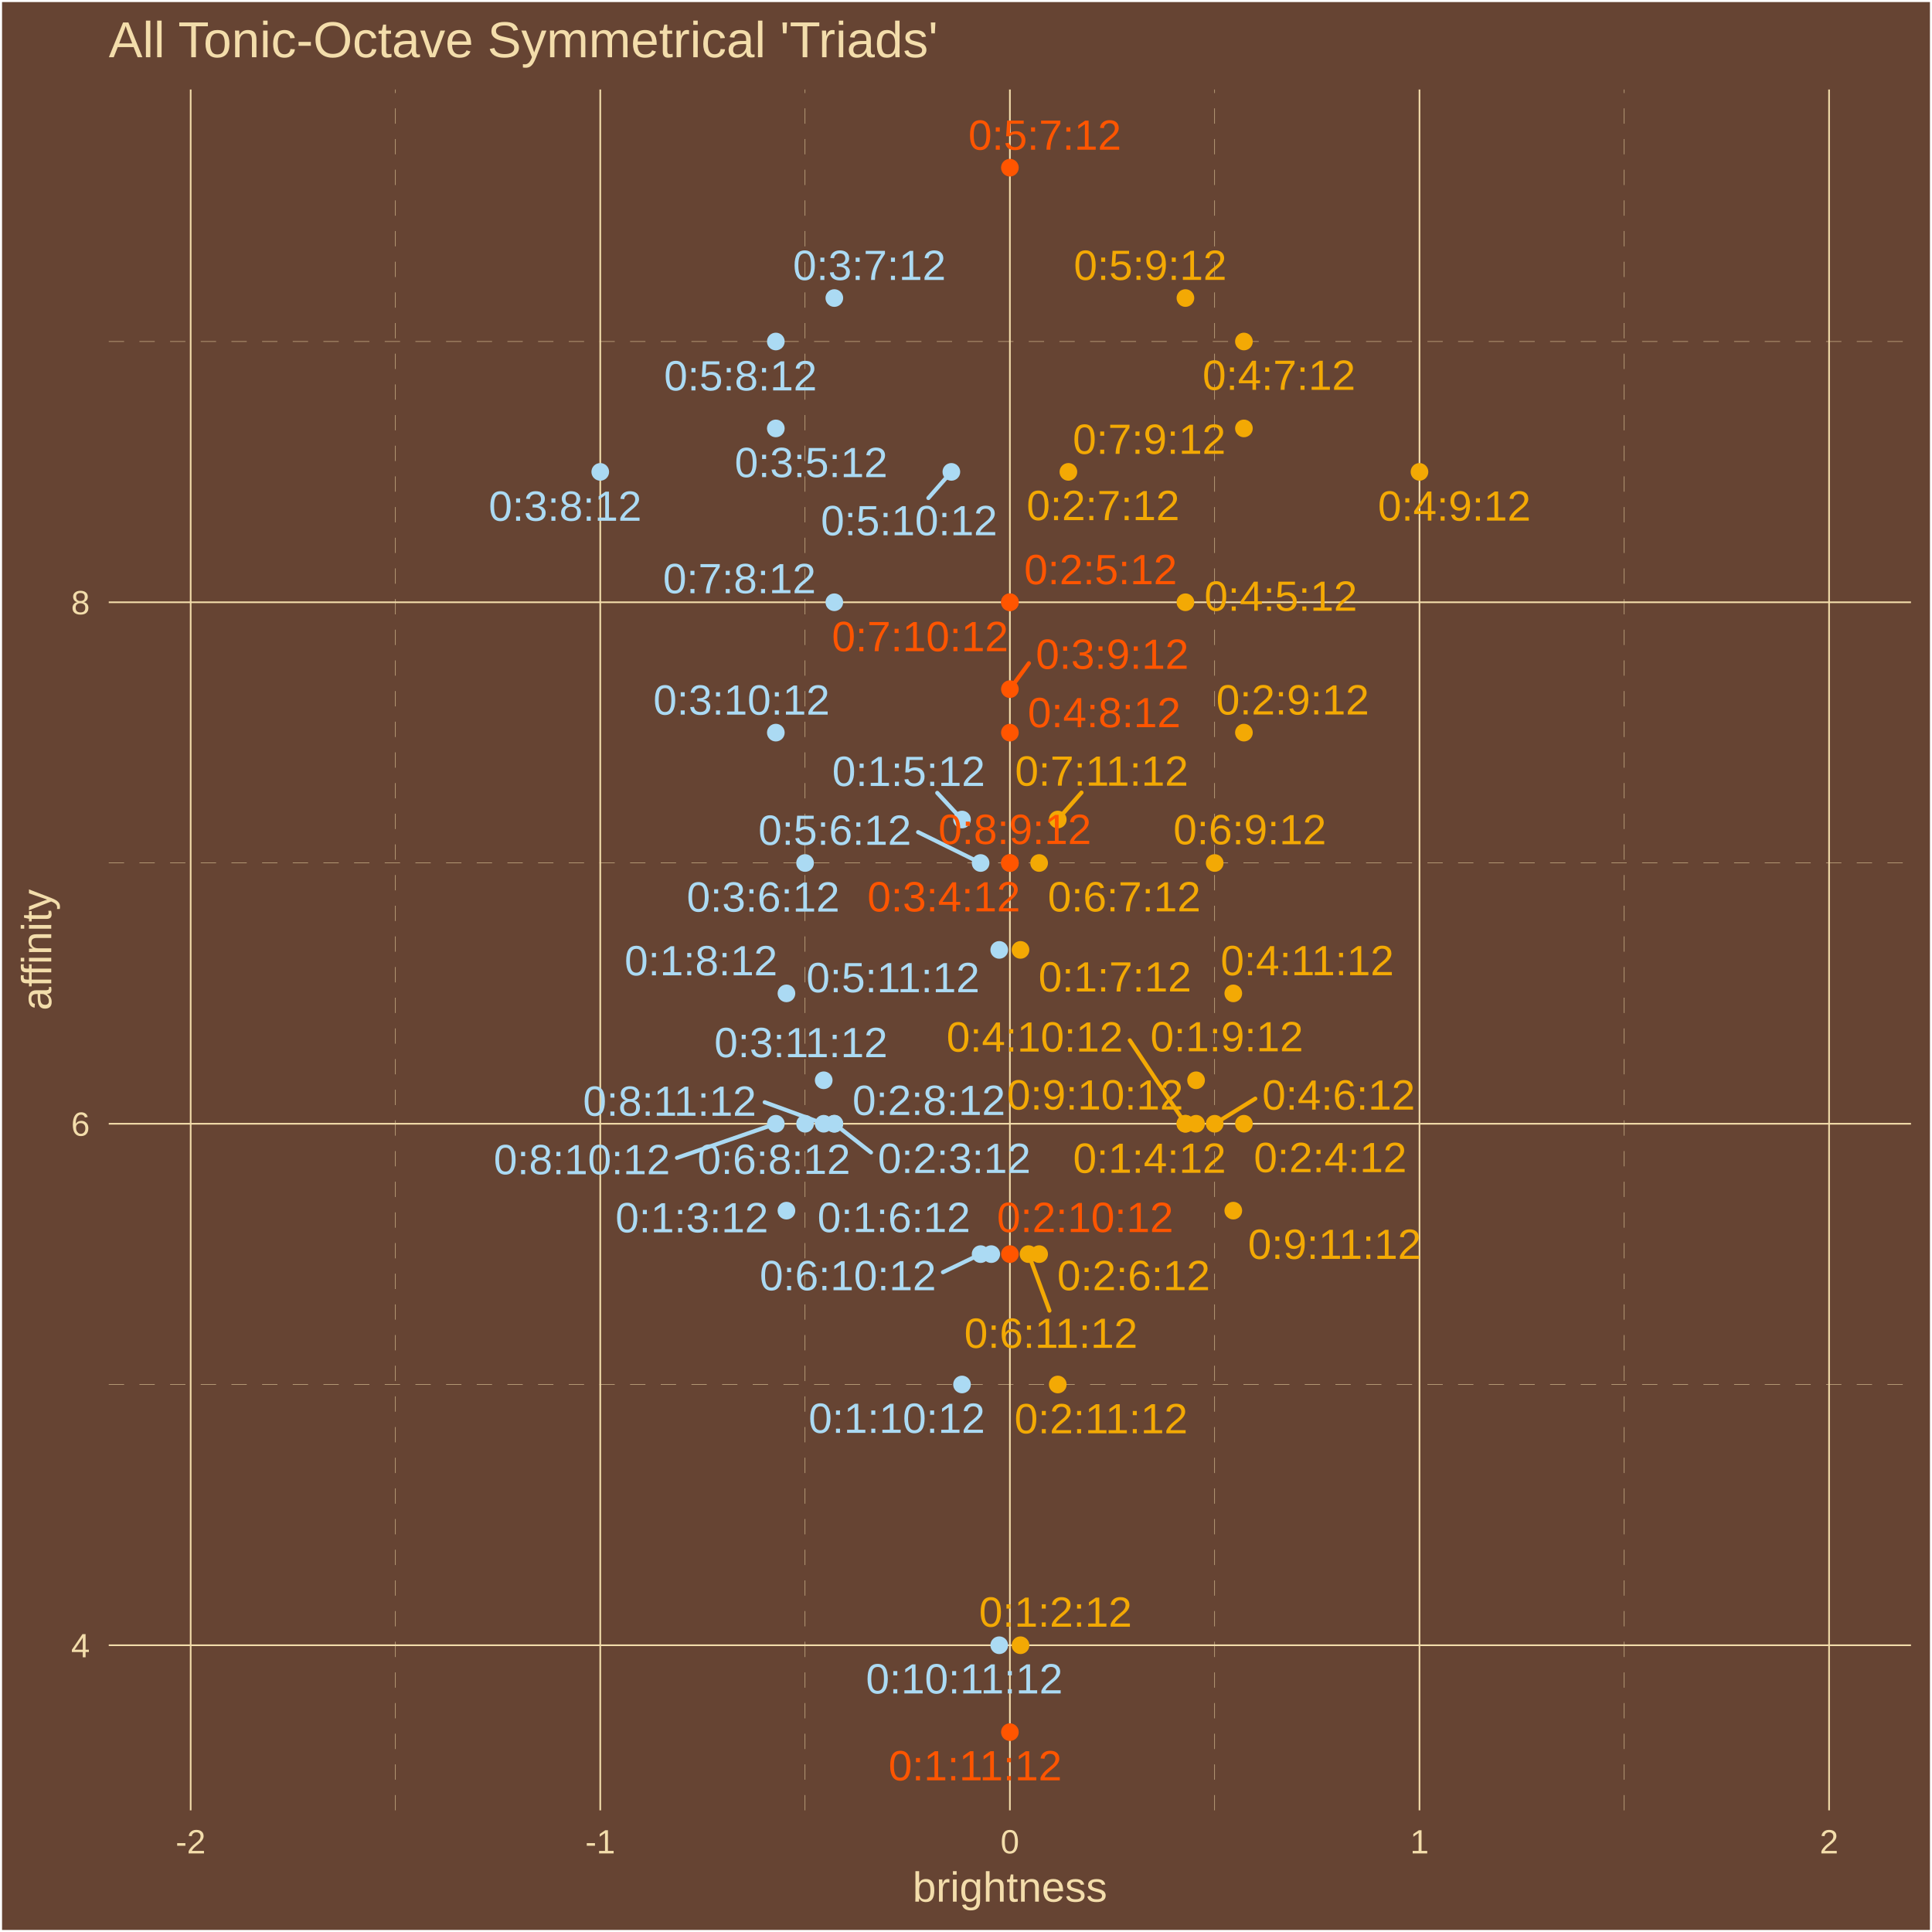
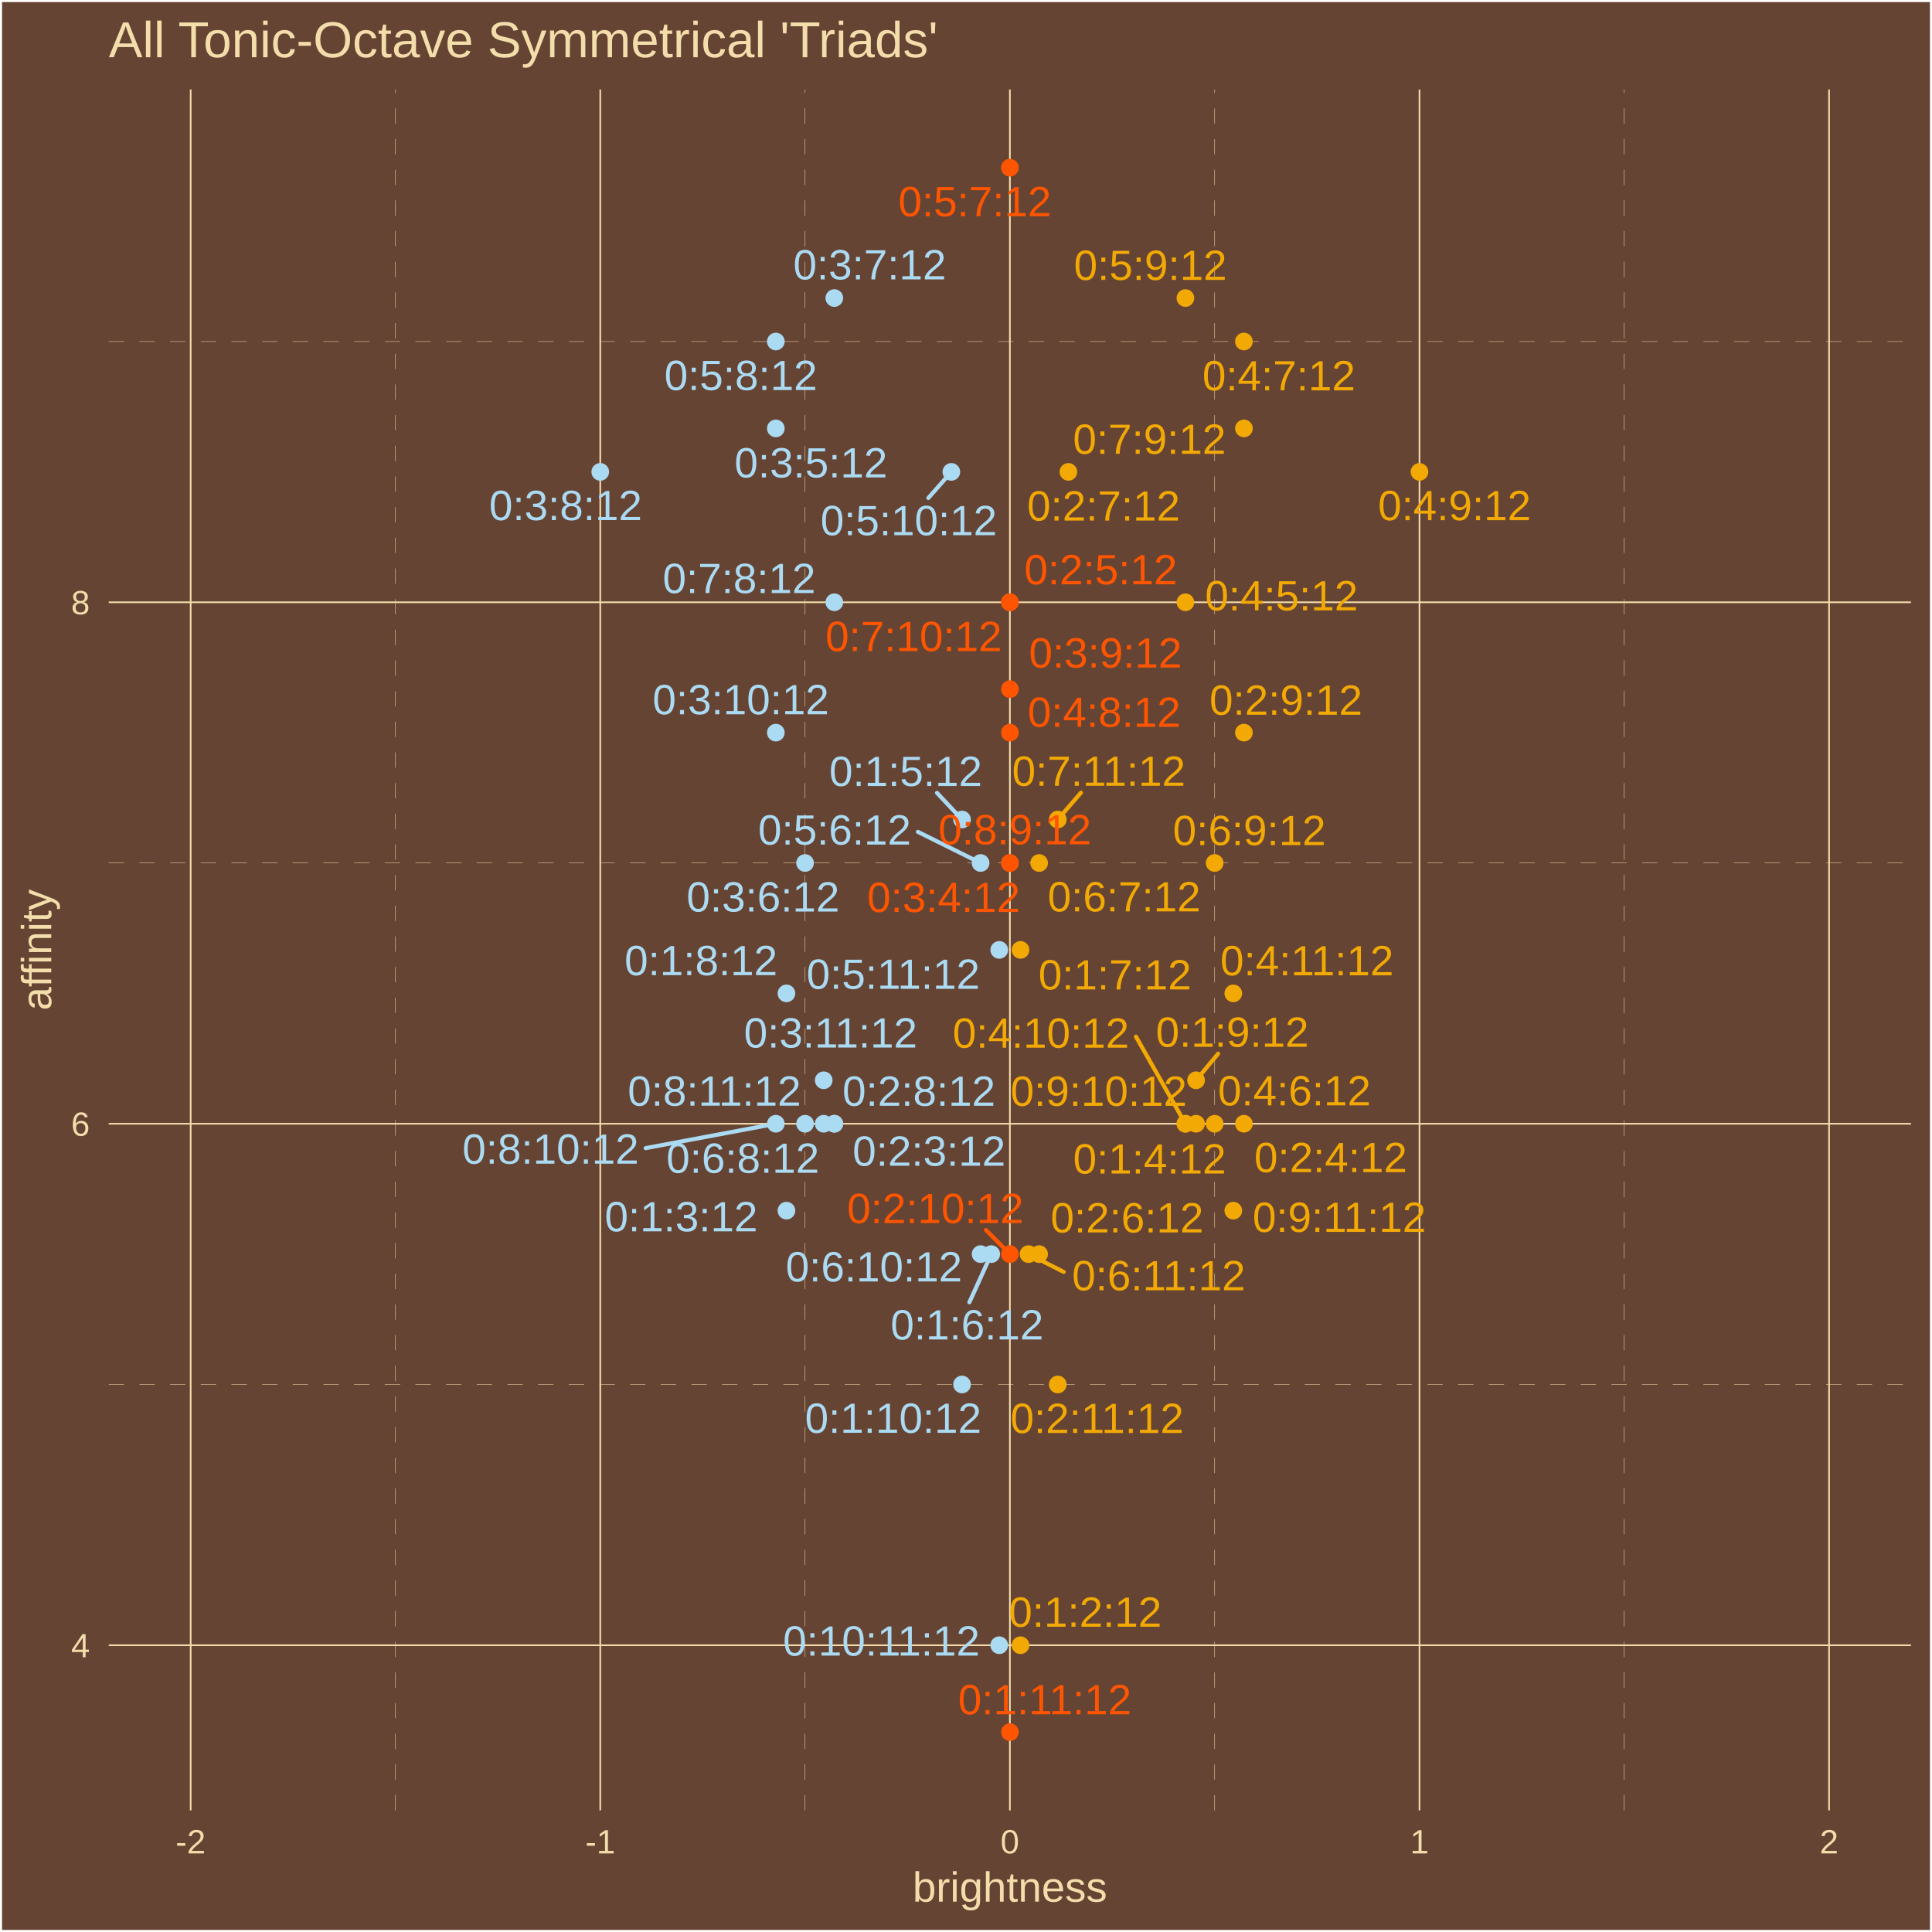
<svg xmlns="http://www.w3.org/2000/svg" class="svglite" width="504.00pt" height="504.00pt" viewBox="0 0 504.00 504.00">
  <defs>
    <style type="text/css">
    .svglite line, .svglite polyline, .svglite polygon, .svglite path, .svglite rect, .svglite circle {
      fill: none;
      stroke: #000000;
      stroke-linecap: round;
      stroke-linejoin: round;
      stroke-miterlimit: 10.00;
    }
    .svglite text {
      white-space: pre;
    }
  </style>
  </defs>
  <rect width="100%" height="100%" style="stroke: none; fill: #664433;" />
  <defs>
    <clipPath id="cpMC4wMHw1MDQuMDB8MC4wMHw1MDQuMDA=">
      <rect x="0.00" y="0.00" width="504.00" height="504.00" />
    </clipPath>
  </defs>
  <g clip-path="url(#cpMC4wMHw1MDQuMDB8MC4wMHw1MDQuMDA=)">
    <rect x="0.00" y="0" width="504.00" height="504.00" style="stroke-width: 1.07; stroke: #FFFFFF; fill: #664433;" />
  </g>
  <defs>
    <clipPath id="cpMjguMzd8NDk4LjUyfDIzLjM0fDQ3Mi4yNw==">
      <rect x="28.37" y="23.34" width="470.15" height="448.93" />
    </clipPath>
  </defs>
  <g clip-path="url(#cpMjguMzd8NDk4LjUyfDIzLjM0fDQ3Mi4yNw==)">
    <rect x="28.37" y="23.34" width="470.15" height="448.93" style="stroke-width: 1.07; stroke: none; fill: #664433;" />
    <polyline points="28.37,361.17 498.52,361.17 " style="stroke-width: 0.11; stroke: #F3DDAB; stroke-dasharray: 4.00,4.00; stroke-linecap: butt;" />
    <polyline points="28.37,225.13 498.52,225.13 " style="stroke-width: 0.11; stroke: #F3DDAB; stroke-dasharray: 4.00,4.00; stroke-linecap: butt;" />
    <polyline points="28.37,89.09 498.52,89.09 " style="stroke-width: 0.11; stroke: #F3DDAB; stroke-dasharray: 4.00,4.00; stroke-linecap: butt;" />
    <polyline points="103.17,472.27 103.17,23.34 " style="stroke-width: 0.11; stroke: #F3DDAB; stroke-dasharray: 4.00,4.00; stroke-linecap: butt;" />
    <polyline points="210.02,472.27 210.02,23.34 " style="stroke-width: 0.11; stroke: #F3DDAB; stroke-dasharray: 4.00,4.00; stroke-linecap: butt;" />
    <polyline points="316.87,472.27 316.87,23.34 " style="stroke-width: 0.11; stroke: #F3DDAB; stroke-dasharray: 4.00,4.00; stroke-linecap: butt;" />
    <polyline points="423.72,472.27 423.72,23.34 " style="stroke-width: 0.11; stroke: #F3DDAB; stroke-dasharray: 4.00,4.00; stroke-linecap: butt;" />
    <polyline points="28.37,429.19 498.52,429.19 " style="stroke-width: 0.43; stroke: #F3DDAB; stroke-linecap: butt;" />
    <polyline points="28.37,293.15 498.52,293.15 " style="stroke-width: 0.43; stroke: #F3DDAB; stroke-linecap: butt;" />
    <polyline points="28.37,157.11 498.52,157.11 " style="stroke-width: 0.43; stroke: #F3DDAB; stroke-linecap: butt;" />
    <polyline points="49.74,472.27 49.74,23.34 " style="stroke-width: 0.43; stroke: #F3DDAB; stroke-linecap: butt;" />
    <polyline points="156.59,472.27 156.59,23.34 " style="stroke-width: 0.43; stroke: #F3DDAB; stroke-linecap: butt;" />
    <polyline points="263.45,472.27 263.45,23.34 " style="stroke-width: 0.43; stroke: #F3DDAB; stroke-linecap: butt;" />
    <polyline points="370.30,472.27 370.30,23.34 " style="stroke-width: 0.43; stroke: #F3DDAB; stroke-linecap: butt;" />
    <polyline points="477.15,472.27 477.15,23.34 " style="stroke-width: 0.43; stroke: #F3DDAB; stroke-linecap: butt;" />
    <circle cx="266.22" cy="429.19" r="1.95" style="stroke-width: 0.71; stroke: #F3A904; fill: #F3A904;" />
    <circle cx="205.16" cy="315.82" r="1.95" style="stroke-width: 0.71; stroke: #ABDAF3; fill: #ABDAF3;" />
    <circle cx="312.02" cy="293.15" r="1.95" style="stroke-width: 0.71; stroke: #F3A904; fill: #F3A904;" />
    <circle cx="250.96" cy="213.79" r="1.95" style="stroke-width: 0.71; stroke: #ABDAF3; fill: #ABDAF3;" />
    <circle cx="258.59" cy="327.16" r="1.95" style="stroke-width: 0.71; stroke: #ABDAF3; fill: #ABDAF3;" />
    <circle cx="266.22" cy="247.80" r="1.95" style="stroke-width: 0.71; stroke: #F3A904; fill: #F3A904;" />
    <circle cx="205.16" cy="259.14" r="1.95" style="stroke-width: 0.71; stroke: #ABDAF3; fill: #ABDAF3;" />
    <circle cx="312.02" cy="281.81" r="1.95" style="stroke-width: 0.71; stroke: #F3A904; fill: #F3A904;" />
    <circle cx="250.96" cy="361.17" r="1.95" style="stroke-width: 0.71; stroke: #ABDAF3; fill: #ABDAF3;" />
    <circle cx="263.45" cy="451.86" r="1.95" style="stroke-width: 0.71; stroke: #FF5500; fill: #FF5500;" />
    <circle cx="217.65" cy="293.15" r="1.95" style="stroke-width: 0.71; stroke: #ABDAF3; fill: #ABDAF3;" />
    <circle cx="324.50" cy="293.15" r="1.95" style="stroke-width: 0.71; stroke: #F3A904; fill: #F3A904;" />
    <circle cx="263.45" cy="157.11" r="1.95" style="stroke-width: 0.71; stroke: #FF5500; fill: #FF5500;" />
    <circle cx="271.08" cy="327.16" r="1.95" style="stroke-width: 0.71; stroke: #F3A904; fill: #F3A904;" />
    <circle cx="278.71" cy="123.10" r="1.95" style="stroke-width: 0.71; stroke: #F3A904; fill: #F3A904;" />
    <circle cx="217.65" cy="293.15" r="1.95" style="stroke-width: 0.71; stroke: #ABDAF3; fill: #ABDAF3;" />
    <circle cx="324.50" cy="191.12" r="1.95" style="stroke-width: 0.71; stroke: #F3A904; fill: #F3A904;" />
    <circle cx="263.45" cy="327.16" r="1.95" style="stroke-width: 0.71; stroke: #FF5500; fill: #FF5500;" />
    <circle cx="275.94" cy="361.17" r="1.95" style="stroke-width: 0.71; stroke: #F3A904; fill: #F3A904;" />
    <circle cx="263.45" cy="225.13" r="1.95" style="stroke-width: 0.71; stroke: #FF5500; fill: #FF5500;" />
    <circle cx="202.39" cy="111.76" r="1.95" style="stroke-width: 0.71; stroke: #ABDAF3; fill: #ABDAF3;" />
    <circle cx="210.02" cy="225.13" r="1.95" style="stroke-width: 0.71; stroke: #ABDAF3; fill: #ABDAF3;" />
    <circle cx="217.65" cy="77.75" r="1.95" style="stroke-width: 0.71; stroke: #ABDAF3; fill: #ABDAF3;" />
    <circle cx="156.59" cy="123.10" r="1.95" style="stroke-width: 0.71; stroke: #ABDAF3; fill: #ABDAF3;" />
    <circle cx="263.45" cy="179.78" r="1.95" style="stroke-width: 0.71; stroke: #FF5500; fill: #FF5500;" />
    <circle cx="202.39" cy="191.12" r="1.95" style="stroke-width: 0.71; stroke: #ABDAF3; fill: #ABDAF3;" />
    <circle cx="214.88" cy="281.81" r="1.95" style="stroke-width: 0.71; stroke: #ABDAF3; fill: #ABDAF3;" />
    <circle cx="309.24" cy="157.11" r="1.95" style="stroke-width: 0.71; stroke: #F3A904; fill: #F3A904;" />
    <circle cx="316.87" cy="293.15" r="1.95" style="stroke-width: 0.71; stroke: #F3A904; fill: #F3A904;" />
    <circle cx="324.50" cy="89.09" r="1.95" style="stroke-width: 0.71; stroke: #F3A904; fill: #F3A904;" />
    <circle cx="263.45" cy="191.12" r="1.95" style="stroke-width: 0.71; stroke: #FF5500; fill: #FF5500;" />
    <circle cx="370.30" cy="123.10" r="1.95" style="stroke-width: 0.71; stroke: #F3A904; fill: #F3A904;" />
    <circle cx="309.24" cy="293.15" r="1.95" style="stroke-width: 0.71; stroke: #F3A904; fill: #F3A904;" />
    <circle cx="321.73" cy="259.14" r="1.95" style="stroke-width: 0.71; stroke: #F3A904; fill: #F3A904;" />
    <circle cx="255.81" cy="225.13" r="1.95" style="stroke-width: 0.71; stroke: #ABDAF3; fill: #ABDAF3;" />
    <circle cx="263.45" cy="43.74" r="1.95" style="stroke-width: 0.71; stroke: #FF5500; fill: #FF5500;" />
    <circle cx="202.39" cy="89.09" r="1.95" style="stroke-width: 0.71; stroke: #ABDAF3; fill: #ABDAF3;" />
    <circle cx="309.24" cy="77.75" r="1.95" style="stroke-width: 0.71; stroke: #F3A904; fill: #F3A904;" />
    <circle cx="248.18" cy="123.10" r="1.95" style="stroke-width: 0.71; stroke: #ABDAF3; fill: #ABDAF3;" />
    <circle cx="260.67" cy="247.80" r="1.95" style="stroke-width: 0.71; stroke: #ABDAF3; fill: #ABDAF3;" />
    <circle cx="271.08" cy="225.13" r="1.95" style="stroke-width: 0.71; stroke: #F3A904; fill: #F3A904;" />
    <circle cx="210.02" cy="293.15" r="1.95" style="stroke-width: 0.71; stroke: #ABDAF3; fill: #ABDAF3;" />
    <circle cx="316.87" cy="225.13" r="1.95" style="stroke-width: 0.71; stroke: #F3A904; fill: #F3A904;" />
    <circle cx="255.81" cy="327.16" r="1.95" style="stroke-width: 0.71; stroke: #ABDAF3; fill: #ABDAF3;" />
    <circle cx="268.30" cy="327.16" r="1.95" style="stroke-width: 0.71; stroke: #F3A904; fill: #F3A904;" />
    <circle cx="217.65" cy="157.11" r="1.95" style="stroke-width: 0.71; stroke: #ABDAF3; fill: #ABDAF3;" />
    <circle cx="324.50" cy="111.76" r="1.95" style="stroke-width: 0.71; stroke: #F3A904; fill: #F3A904;" />
    <circle cx="263.45" cy="157.11" r="1.95" style="stroke-width: 0.71; stroke: #FF5500; fill: #FF5500;" />
    <circle cx="275.94" cy="213.79" r="1.95" style="stroke-width: 0.71; stroke: #F3A904; fill: #F3A904;" />
    <circle cx="263.45" cy="225.13" r="1.95" style="stroke-width: 0.71; stroke: #FF5500; fill: #FF5500;" />
    <circle cx="202.39" cy="293.15" r="1.95" style="stroke-width: 0.71; stroke: #ABDAF3; fill: #ABDAF3;" />
    <circle cx="214.88" cy="293.15" r="1.95" style="stroke-width: 0.71; stroke: #ABDAF3; fill: #ABDAF3;" />
    <circle cx="309.24" cy="293.15" r="1.95" style="stroke-width: 0.71; stroke: #F3A904; fill: #F3A904;" />
    <circle cx="321.73" cy="315.82" r="1.95" style="stroke-width: 0.71; stroke: #F3A904; fill: #F3A904;" />
    <circle cx="260.67" cy="429.19" r="1.95" style="stroke-width: 0.71; stroke: #ABDAF3; fill: #ABDAF3;" />
-     <line x1="244.50" y1="206.84" x2="250.19" y2="212.97" style="stroke-width: 1.07; stroke: #ABDAF3;" />
-     <line x1="227.21" y1="300.64" x2="218.54" y2="293.84" style="stroke-width: 1.07; stroke: #ABDAF3;" />
-     <line x1="268.41" y1="173.02" x2="264.11" y2="178.88" style="stroke-width: 1.07; stroke: #FF5500;" />
-     <line x1="327.47" y1="286.60" x2="317.84" y2="292.55" style="stroke-width: 1.07; stroke: #F3A904;" />
-     <line x1="294.73" y1="271.39" x2="308.62" y2="292.22" style="stroke-width: 1.07; stroke: #F3A904;" />
-     <line x1="239.51" y1="217.08" x2="254.79" y2="224.62" style="stroke-width: 1.07; stroke: #ABDAF3;" />
-     <line x1="242.19" y1="129.92" x2="247.44" y2="123.94" style="stroke-width: 1.07; stroke: #ABDAF3;" />
-     <line x1="246.00" y1="331.88" x2="254.79" y2="327.65" style="stroke-width: 1.07; stroke: #ABDAF3;" />
-     <line x1="273.77" y1="341.91" x2="268.69" y2="328.19" style="stroke-width: 1.07; stroke: #F3A904;" />
-     <line x1="282.13" y1="206.76" x2="276.68" y2="212.95" style="stroke-width: 1.07; stroke: #F3A904;" />
-     <line x1="176.61" y1="302.05" x2="201.31" y2="293.52" style="stroke-width: 1.07; stroke: #ABDAF3;" />
-     <line x1="199.49" y1="287.54" x2="213.80" y2="292.76" style="stroke-width: 1.07; stroke: #ABDAF3;" />
-     <text x="275.35" y="424.35" text-anchor="middle" style="font-size: 11.04px;fill: #F3A904; font-family: &quot;Arial&quot;;" textLength="39.87px" lengthAdjust="spacingAndGlyphs">0:1:2:12</text>
-     <text x="180.49" y="321.47" text-anchor="middle" style="font-size: 11.04px;fill: #ABDAF3; font-family: &quot;Arial&quot;;" textLength="39.87px" lengthAdjust="spacingAndGlyphs">0:1:3:12</text>
-     <text x="299.88" y="305.95" text-anchor="middle" style="font-size: 11.04px;fill: #F3A904; font-family: &quot;Arial&quot;;" textLength="39.87px" lengthAdjust="spacingAndGlyphs">0:1:4:12</text>
-     <text x="237.04" y="205.04" text-anchor="middle" style="font-size: 11.04px;fill: #ABDAF3; font-family: &quot;Arial&quot;;" textLength="39.87px" lengthAdjust="spacingAndGlyphs">0:1:5:12</text>
-     <text x="233.19" y="321.41" text-anchor="middle" style="font-size: 11.04px;fill: #ABDAF3; font-family: &quot;Arial&quot;;" textLength="39.87px" lengthAdjust="spacingAndGlyphs">0:1:6:12</text>
-     <text x="290.85" y="258.66" text-anchor="middle" style="font-size: 11.04px;fill: #F3A904; font-family: &quot;Arial&quot;;" textLength="39.87px" lengthAdjust="spacingAndGlyphs">0:1:7:12</text>
-     <text x="182.87" y="254.44" text-anchor="middle" style="font-size: 11.04px;fill: #ABDAF3; font-family: &quot;Arial&quot;;" textLength="39.87px" lengthAdjust="spacingAndGlyphs">0:1:8:12</text>
-     <text x="320.04" y="274.26" text-anchor="middle" style="font-size: 11.04px;fill: #F3A904; font-family: &quot;Arial&quot;;" textLength="39.87px" lengthAdjust="spacingAndGlyphs">0:1:9:12</text>
-     <text x="233.95" y="373.80" text-anchor="middle" style="font-size: 11.04px;fill: #ABDAF3; font-family: &quot;Arial&quot;;" textLength="46.01px" lengthAdjust="spacingAndGlyphs">0:1:10:12</text>
-     <text x="254.40" y="464.44" text-anchor="middle" style="font-size: 11.04px;fill: #FF5500; font-family: &quot;Arial&quot;;" textLength="46.01px" lengthAdjust="spacingAndGlyphs">0:1:11:12</text>
-     <text x="248.94" y="305.99" text-anchor="middle" style="font-size: 11.04px;fill: #ABDAF3; font-family: &quot;Arial&quot;;" textLength="39.87px" lengthAdjust="spacingAndGlyphs">0:2:3:12</text>
-     <text x="347.02" y="305.77" text-anchor="middle" style="font-size: 11.04px;fill: #F3A904; font-family: &quot;Arial&quot;;" textLength="39.87px" lengthAdjust="spacingAndGlyphs">0:2:4:12</text>
-     <text x="287.12" y="152.40" text-anchor="middle" style="font-size: 11.04px;fill: #FF5500; font-family: &quot;Arial&quot;;" textLength="39.87px" lengthAdjust="spacingAndGlyphs">0:2:5:12</text>
-     <text x="295.73" y="336.57" text-anchor="middle" style="font-size: 11.04px;fill: #F3A904; font-family: &quot;Arial&quot;;" textLength="39.87px" lengthAdjust="spacingAndGlyphs">0:2:6:12</text>
-     <text x="287.76" y="135.69" text-anchor="middle" style="font-size: 11.04px;fill: #F3A904; font-family: &quot;Arial&quot;;" textLength="39.87px" lengthAdjust="spacingAndGlyphs">0:2:7:12</text>
-     <text x="242.32" y="290.87" text-anchor="middle" style="font-size: 11.04px;fill: #ABDAF3; font-family: &quot;Arial&quot;;" textLength="39.87px" lengthAdjust="spacingAndGlyphs">0:2:8:12</text>
-     <text x="337.22" y="186.39" text-anchor="middle" style="font-size: 11.04px;fill: #F3A904; font-family: &quot;Arial&quot;;" textLength="39.87px" lengthAdjust="spacingAndGlyphs">0:2:9:12</text>
-     <text x="283.09" y="321.40" text-anchor="middle" style="font-size: 11.04px;fill: #FF5500; font-family: &quot;Arial&quot;;" textLength="46.01px" lengthAdjust="spacingAndGlyphs">0:2:10:12</text>
-     <text x="287.23" y="373.91" text-anchor="middle" style="font-size: 11.04px;fill: #F3A904; font-family: &quot;Arial&quot;;" textLength="46.01px" lengthAdjust="spacingAndGlyphs">0:2:11:12</text>
-     <text x="246.22" y="237.76" text-anchor="middle" style="font-size: 11.04px;fill: #FF5500; font-family: &quot;Arial&quot;;" textLength="39.87px" lengthAdjust="spacingAndGlyphs">0:3:4:12</text>
-     <text x="211.60" y="124.47" text-anchor="middle" style="font-size: 11.04px;fill: #ABDAF3; font-family: &quot;Arial&quot;;" textLength="39.87px" lengthAdjust="spacingAndGlyphs">0:3:5:12</text>
-     <text x="199.09" y="237.81" text-anchor="middle" style="font-size: 11.04px;fill: #ABDAF3; font-family: &quot;Arial&quot;;" textLength="39.87px" lengthAdjust="spacingAndGlyphs">0:3:6:12</text>
-     <text x="226.80" y="73.04" text-anchor="middle" style="font-size: 11.04px;fill: #ABDAF3; font-family: &quot;Arial&quot;;" textLength="39.87px" lengthAdjust="spacingAndGlyphs">0:3:7:12</text>
-     <text x="147.43" y="135.85" text-anchor="middle" style="font-size: 11.04px;fill: #ABDAF3; font-family: &quot;Arial&quot;;" textLength="39.87px" lengthAdjust="spacingAndGlyphs">0:3:8:12</text>
-     <text x="290.15" y="174.48" text-anchor="middle" style="font-size: 11.04px;fill: #FF5500; font-family: &quot;Arial&quot;;" textLength="39.87px" lengthAdjust="spacingAndGlyphs">0:3:9:12</text>
-     <text x="193.44" y="186.43" text-anchor="middle" style="font-size: 11.04px;fill: #ABDAF3; font-family: &quot;Arial&quot;;" textLength="46.01px" lengthAdjust="spacingAndGlyphs">0:3:10:12</text>
-     <text x="208.94" y="275.79" text-anchor="middle" style="font-size: 11.04px;fill: #ABDAF3; font-family: &quot;Arial&quot;;" textLength="46.01px" lengthAdjust="spacingAndGlyphs">0:3:11:12</text>
-     <text x="334.12" y="159.33" text-anchor="middle" style="font-size: 11.04px;fill: #F3A904; font-family: &quot;Arial&quot;;" textLength="39.87px" lengthAdjust="spacingAndGlyphs">0:4:5:12</text>
-     <text x="349.21" y="289.47" text-anchor="middle" style="font-size: 11.04px;fill: #F3A904; font-family: &quot;Arial&quot;;" textLength="39.87px" lengthAdjust="spacingAndGlyphs">0:4:6:12</text>
-     <text x="333.65" y="101.70" text-anchor="middle" style="font-size: 11.04px;fill: #F3A904; font-family: &quot;Arial&quot;;" textLength="39.87px" lengthAdjust="spacingAndGlyphs">0:4:7:12</text>
-     <text x="288.05" y="189.71" text-anchor="middle" style="font-size: 11.04px;fill: #FF5500; font-family: &quot;Arial&quot;;" textLength="39.87px" lengthAdjust="spacingAndGlyphs">0:4:8:12</text>
-     <text x="379.40" y="135.81" text-anchor="middle" style="font-size: 11.04px;fill: #F3A904; font-family: &quot;Arial&quot;;" textLength="39.87px" lengthAdjust="spacingAndGlyphs">0:4:9:12</text>
-     <text x="269.93" y="274.33" text-anchor="middle" style="font-size: 11.04px;fill: #F3A904; font-family: &quot;Arial&quot;;" textLength="46.01px" lengthAdjust="spacingAndGlyphs">0:4:10:12</text>
-     <text x="341.03" y="254.41" text-anchor="middle" style="font-size: 11.04px;fill: #F3A904; font-family: &quot;Arial&quot;;" textLength="46.01px" lengthAdjust="spacingAndGlyphs">0:4:11:12</text>
-     <text x="217.77" y="220.39" text-anchor="middle" style="font-size: 11.04px;fill: #ABDAF3; font-family: &quot;Arial&quot;;" textLength="39.87px" lengthAdjust="spacingAndGlyphs">0:5:6:12</text>
-     <text x="272.56" y="39.06" text-anchor="middle" style="font-size: 11.04px;fill: #FF5500; font-family: &quot;Arial&quot;;" textLength="39.87px" lengthAdjust="spacingAndGlyphs">0:5:7:12</text>
-     <text x="193.17" y="101.84" text-anchor="middle" style="font-size: 11.04px;fill: #ABDAF3; font-family: &quot;Arial&quot;;" textLength="39.87px" lengthAdjust="spacingAndGlyphs">0:5:8:12</text>
-     <text x="300.06" y="73.02" text-anchor="middle" style="font-size: 11.04px;fill: #F3A904; font-family: &quot;Arial&quot;;" textLength="39.87px" lengthAdjust="spacingAndGlyphs">0:5:9:12</text>
-     <text x="237.15" y="139.63" text-anchor="middle" style="font-size: 11.04px;fill: #ABDAF3; font-family: &quot;Arial&quot;;" textLength="46.01px" lengthAdjust="spacingAndGlyphs">0:5:10:12</text>
-     <text x="232.95" y="258.84" text-anchor="middle" style="font-size: 11.04px;fill: #ABDAF3; font-family: &quot;Arial&quot;;" textLength="46.01px" lengthAdjust="spacingAndGlyphs">0:5:11:12</text>
-     <text x="293.28" y="237.76" text-anchor="middle" style="font-size: 11.04px;fill: #F3A904; font-family: &quot;Arial&quot;;" textLength="39.87px" lengthAdjust="spacingAndGlyphs">0:6:7:12</text>
-     <text x="201.89" y="306.25" text-anchor="middle" style="font-size: 11.04px;fill: #ABDAF3; font-family: &quot;Arial&quot;;" textLength="39.87px" lengthAdjust="spacingAndGlyphs">0:6:8:12</text>
-     <text x="326.04" y="220.24" text-anchor="middle" style="font-size: 11.04px;fill: #F3A904; font-family: &quot;Arial&quot;;" textLength="39.87px" lengthAdjust="spacingAndGlyphs">0:6:9:12</text>
-     <text x="221.19" y="336.58" text-anchor="middle" style="font-size: 11.04px;fill: #ABDAF3; font-family: &quot;Arial&quot;;" textLength="46.01px" lengthAdjust="spacingAndGlyphs">0:6:10:12</text>
-     <text x="274.15" y="351.62" text-anchor="middle" style="font-size: 11.04px;fill: #F3A904; font-family: &quot;Arial&quot;;" textLength="46.01px" lengthAdjust="spacingAndGlyphs">0:6:11:12</text>
-     <text x="192.91" y="154.75" text-anchor="middle" style="font-size: 11.04px;fill: #ABDAF3; font-family: &quot;Arial&quot;;" textLength="39.87px" lengthAdjust="spacingAndGlyphs">0:7:8:12</text>
-     <text x="299.80" y="118.40" text-anchor="middle" style="font-size: 11.04px;fill: #F3A904; font-family: &quot;Arial&quot;;" textLength="39.87px" lengthAdjust="spacingAndGlyphs">0:7:9:12</text>
-     <text x="240.03" y="169.87" text-anchor="middle" style="font-size: 11.04px;fill: #FF5500; font-family: &quot;Arial&quot;;" textLength="46.01px" lengthAdjust="spacingAndGlyphs">0:7:10:12</text>
-     <text x="287.39" y="204.96" text-anchor="middle" style="font-size: 11.04px;fill: #F3A904; font-family: &quot;Arial&quot;;" textLength="46.01px" lengthAdjust="spacingAndGlyphs">0:7:11:12</text>
-     <text x="264.74" y="220.17" text-anchor="middle" style="font-size: 11.04px;fill: #FF5500; font-family: &quot;Arial&quot;;" textLength="39.87px" lengthAdjust="spacingAndGlyphs">0:8:9:12</text>
-     <text x="151.80" y="306.32" text-anchor="middle" style="font-size: 11.04px;fill: #ABDAF3; font-family: &quot;Arial&quot;;" textLength="46.01px" lengthAdjust="spacingAndGlyphs">0:8:10:12</text>
-     <text x="174.69" y="291.07" text-anchor="middle" style="font-size: 11.04px;fill: #ABDAF3; font-family: &quot;Arial&quot;;" textLength="46.01px" lengthAdjust="spacingAndGlyphs">0:8:11:12</text>
-     <text x="285.69" y="289.44" text-anchor="middle" style="font-size: 11.04px;fill: #F3A904; font-family: &quot;Arial&quot;;" textLength="46.01px" lengthAdjust="spacingAndGlyphs">0:9:10:12</text>
-     <text x="348.15" y="328.41" text-anchor="middle" style="font-size: 11.04px;fill: #F3A904; font-family: &quot;Arial&quot;;" textLength="46.01px" lengthAdjust="spacingAndGlyphs">0:9:11:12</text>
-     <text x="251.56" y="441.77" text-anchor="middle" style="font-size: 11.04px;fill: #ABDAF3; font-family: &quot;Arial&quot;;" textLength="52.14px" lengthAdjust="spacingAndGlyphs">0:10:11:12</text>
+     <line x1="244.44" y1="206.84" x2="250.19" y2="212.97" style="stroke-width: 1.07; stroke: #ABDAF3;" />
+     <line x1="252.89" y1="339.72" x2="258.13" y2="328.17" style="stroke-width: 1.07; stroke: #ABDAF3;" />
+     <line x1="317.77" y1="274.87" x2="312.73" y2="280.95" style="stroke-width: 1.07; stroke: #F3A904;" />
+     <line x1="257.20" y1="320.86" x2="262.65" y2="326.36" style="stroke-width: 1.07; stroke: #FF5500;" />
+     <line x1="296.34" y1="270.43" x2="308.69" y2="292.18" style="stroke-width: 1.07; stroke: #F3A904;" />
+     <line x1="239.46" y1="217.01" x2="254.79" y2="224.62" style="stroke-width: 1.07; stroke: #ABDAF3;" />
+     <line x1="242.18" y1="129.91" x2="247.44" y2="123.94" style="stroke-width: 1.07; stroke: #ABDAF3;" />
+     <line x1="277.47" y1="331.80" x2="269.32" y2="327.67" style="stroke-width: 1.07; stroke: #F3A904;" />
+     <line x1="281.98" y1="206.79" x2="276.67" y2="212.94" style="stroke-width: 1.07; stroke: #F3A904;" />
+     <line x1="168.44" y1="299.51" x2="201.26" y2="293.36" style="stroke-width: 1.07; stroke: #ABDAF3;" />
+     <text x="283.10" y="424.37" text-anchor="middle" style="font-size: 11.04px;fill: #F3A904; font-family: &quot;Arial&quot;;" textLength="39.87px" lengthAdjust="spacingAndGlyphs">0:1:2:12</text>
+     <text x="177.70" y="321.21" text-anchor="middle" style="font-size: 11.04px;fill: #ABDAF3; font-family: &quot;Arial&quot;;" textLength="39.87px" lengthAdjust="spacingAndGlyphs">0:1:3:12</text>
+     <text x="299.89" y="306.14" text-anchor="middle" style="font-size: 11.04px;fill: #F3A904; font-family: &quot;Arial&quot;;" textLength="39.87px" lengthAdjust="spacingAndGlyphs">0:1:4:12</text>
+     <text x="236.27" y="205.04" text-anchor="middle" style="font-size: 11.04px;fill: #ABDAF3; font-family: &quot;Arial&quot;;" textLength="39.87px" lengthAdjust="spacingAndGlyphs">0:1:5:12</text>
+     <text x="252.27" y="349.43" text-anchor="middle" style="font-size: 11.04px;fill: #ABDAF3; font-family: &quot;Arial&quot;;" textLength="39.87px" lengthAdjust="spacingAndGlyphs">0:1:6:12</text>
+     <text x="290.84" y="258.12" text-anchor="middle" style="font-size: 11.04px;fill: #F3A904; font-family: &quot;Arial&quot;;" textLength="39.87px" lengthAdjust="spacingAndGlyphs">0:1:7:12</text>
+     <text x="182.87" y="254.40" text-anchor="middle" style="font-size: 11.04px;fill: #ABDAF3; font-family: &quot;Arial&quot;;" textLength="39.87px" lengthAdjust="spacingAndGlyphs">0:1:8:12</text>
+     <text x="321.47" y="273.07" text-anchor="middle" style="font-size: 11.04px;fill: #F3A904; font-family: &quot;Arial&quot;;" textLength="39.87px" lengthAdjust="spacingAndGlyphs">0:1:9:12</text>
+     <text x="233.01" y="373.78" text-anchor="middle" style="font-size: 11.04px;fill: #ABDAF3; font-family: &quot;Arial&quot;;" textLength="46.01px" lengthAdjust="spacingAndGlyphs">0:1:10:12</text>
+     <text x="272.55" y="447.20" text-anchor="middle" style="font-size: 11.04px;fill: #FF5500; font-family: &quot;Arial&quot;;" textLength="46.01px" lengthAdjust="spacingAndGlyphs">0:1:11:12</text>
+     <text x="242.36" y="304.10" text-anchor="middle" style="font-size: 11.04px;fill: #ABDAF3; font-family: &quot;Arial&quot;;" textLength="39.87px" lengthAdjust="spacingAndGlyphs">0:2:3:12</text>
+     <text x="347.14" y="305.77" text-anchor="middle" style="font-size: 11.04px;fill: #F3A904; font-family: &quot;Arial&quot;;" textLength="39.87px" lengthAdjust="spacingAndGlyphs">0:2:4:12</text>
+     <text x="287.15" y="152.42" text-anchor="middle" style="font-size: 11.04px;fill: #FF5500; font-family: &quot;Arial&quot;;" textLength="39.87px" lengthAdjust="spacingAndGlyphs">0:2:5:12</text>
+     <text x="294.02" y="321.50" text-anchor="middle" style="font-size: 11.04px;fill: #F3A904; font-family: &quot;Arial&quot;;" textLength="39.87px" lengthAdjust="spacingAndGlyphs">0:2:6:12</text>
+     <text x="287.89" y="135.80" text-anchor="middle" style="font-size: 11.04px;fill: #F3A904; font-family: &quot;Arial&quot;;" textLength="39.87px" lengthAdjust="spacingAndGlyphs">0:2:7:12</text>
+     <text x="239.71" y="288.46" text-anchor="middle" style="font-size: 11.04px;fill: #ABDAF3; font-family: &quot;Arial&quot;;" textLength="39.87px" lengthAdjust="spacingAndGlyphs">0:2:8:12</text>
+     <text x="335.46" y="186.45" text-anchor="middle" style="font-size: 11.04px;fill: #F3A904; font-family: &quot;Arial&quot;;" textLength="39.87px" lengthAdjust="spacingAndGlyphs">0:2:9:12</text>
+     <text x="244.01" y="319.06" text-anchor="middle" style="font-size: 11.04px;fill: #FF5500; font-family: &quot;Arial&quot;;" textLength="46.01px" lengthAdjust="spacingAndGlyphs">0:2:10:12</text>
+     <text x="286.20" y="373.82" text-anchor="middle" style="font-size: 11.04px;fill: #F3A904; font-family: &quot;Arial&quot;;" textLength="46.01px" lengthAdjust="spacingAndGlyphs">0:2:11:12</text>
+     <text x="246.17" y="237.91" text-anchor="middle" style="font-size: 11.04px;fill: #FF5500; font-family: &quot;Arial&quot;;" textLength="39.87px" lengthAdjust="spacingAndGlyphs">0:3:4:12</text>
+     <text x="211.55" y="124.55" text-anchor="middle" style="font-size: 11.04px;fill: #ABDAF3; font-family: &quot;Arial&quot;;" textLength="39.87px" lengthAdjust="spacingAndGlyphs">0:3:5:12</text>
+     <text x="199.05" y="237.80" text-anchor="middle" style="font-size: 11.04px;fill: #ABDAF3; font-family: &quot;Arial&quot;;" textLength="39.87px" lengthAdjust="spacingAndGlyphs">0:3:6:12</text>
+     <text x="226.88" y="72.88" text-anchor="middle" style="font-size: 11.04px;fill: #ABDAF3; font-family: &quot;Arial&quot;;" textLength="39.87px" lengthAdjust="spacingAndGlyphs">0:3:7:12</text>
+     <text x="147.55" y="135.68" text-anchor="middle" style="font-size: 11.04px;fill: #ABDAF3; font-family: &quot;Arial&quot;;" textLength="39.87px" lengthAdjust="spacingAndGlyphs">0:3:8:12</text>
+     <text x="288.37" y="174.14" text-anchor="middle" style="font-size: 11.04px;fill: #FF5500; font-family: &quot;Arial&quot;;" textLength="39.87px" lengthAdjust="spacingAndGlyphs">0:3:9:12</text>
+     <text x="193.25" y="186.33" text-anchor="middle" style="font-size: 11.04px;fill: #ABDAF3; font-family: &quot;Arial&quot;;" textLength="46.01px" lengthAdjust="spacingAndGlyphs">0:3:10:12</text>
+     <text x="216.68" y="273.27" text-anchor="middle" style="font-size: 11.04px;fill: #ABDAF3; font-family: &quot;Arial&quot;;" textLength="46.01px" lengthAdjust="spacingAndGlyphs">0:3:11:12</text>
+     <text x="334.30" y="159.22" text-anchor="middle" style="font-size: 11.04px;fill: #F3A904; font-family: &quot;Arial&quot;;" textLength="39.87px" lengthAdjust="spacingAndGlyphs">0:4:5:12</text>
+     <text x="337.67" y="288.36" text-anchor="middle" style="font-size: 11.04px;fill: #F3A904; font-family: &quot;Arial&quot;;" textLength="39.87px" lengthAdjust="spacingAndGlyphs">0:4:6:12</text>
+     <text x="333.62" y="101.83" text-anchor="middle" style="font-size: 11.04px;fill: #F3A904; font-family: &quot;Arial&quot;;" textLength="39.87px" lengthAdjust="spacingAndGlyphs">0:4:7:12</text>
+     <text x="288.04" y="189.61" text-anchor="middle" style="font-size: 11.04px;fill: #FF5500; font-family: &quot;Arial&quot;;" textLength="39.87px" lengthAdjust="spacingAndGlyphs">0:4:8:12</text>
+     <text x="379.43" y="135.70" text-anchor="middle" style="font-size: 11.04px;fill: #F3A904; font-family: &quot;Arial&quot;;" textLength="39.87px" lengthAdjust="spacingAndGlyphs">0:4:9:12</text>
+     <text x="271.54" y="273.32" text-anchor="middle" style="font-size: 11.04px;fill: #F3A904; font-family: &quot;Arial&quot;;" textLength="46.01px" lengthAdjust="spacingAndGlyphs">0:4:10:12</text>
+     <text x="340.95" y="254.43" text-anchor="middle" style="font-size: 11.04px;fill: #F3A904; font-family: &quot;Arial&quot;;" textLength="46.01px" lengthAdjust="spacingAndGlyphs">0:4:11:12</text>
+     <text x="217.72" y="220.32" text-anchor="middle" style="font-size: 11.04px;fill: #ABDAF3; font-family: &quot;Arial&quot;;" textLength="39.87px" lengthAdjust="spacingAndGlyphs">0:5:6:12</text>
+     <text x="254.29" y="56.41" text-anchor="middle" style="font-size: 11.04px;fill: #FF5500; font-family: &quot;Arial&quot;;" textLength="39.87px" lengthAdjust="spacingAndGlyphs">0:5:7:12</text>
+     <text x="193.25" y="101.75" text-anchor="middle" style="font-size: 11.04px;fill: #ABDAF3; font-family: &quot;Arial&quot;;" textLength="39.87px" lengthAdjust="spacingAndGlyphs">0:5:8:12</text>
+     <text x="300.10" y="73.02" text-anchor="middle" style="font-size: 11.04px;fill: #F3A904; font-family: &quot;Arial&quot;;" textLength="39.87px" lengthAdjust="spacingAndGlyphs">0:5:9:12</text>
+     <text x="237.06" y="139.62" text-anchor="middle" style="font-size: 11.04px;fill: #ABDAF3; font-family: &quot;Arial&quot;;" textLength="46.01px" lengthAdjust="spacingAndGlyphs">0:5:10:12</text>
+     <text x="233.01" y="257.95" text-anchor="middle" style="font-size: 11.04px;fill: #ABDAF3; font-family: &quot;Arial&quot;;" textLength="46.01px" lengthAdjust="spacingAndGlyphs">0:5:11:12</text>
+     <text x="293.25" y="237.76" text-anchor="middle" style="font-size: 11.04px;fill: #F3A904; font-family: &quot;Arial&quot;;" textLength="39.87px" lengthAdjust="spacingAndGlyphs">0:6:7:12</text>
+     <text x="193.78" y="305.95" text-anchor="middle" style="font-size: 11.04px;fill: #ABDAF3; font-family: &quot;Arial&quot;;" textLength="39.87px" lengthAdjust="spacingAndGlyphs">0:6:8:12</text>
+     <text x="325.91" y="220.46" text-anchor="middle" style="font-size: 11.04px;fill: #F3A904; font-family: &quot;Arial&quot;;" textLength="39.87px" lengthAdjust="spacingAndGlyphs">0:6:9:12</text>
+     <text x="227.98" y="334.29" text-anchor="middle" style="font-size: 11.04px;fill: #ABDAF3; font-family: &quot;Arial&quot;;" textLength="46.01px" lengthAdjust="spacingAndGlyphs">0:6:10:12</text>
+     <text x="302.27" y="336.59" text-anchor="middle" style="font-size: 11.04px;fill: #F3A904; font-family: &quot;Arial&quot;;" textLength="46.01px" lengthAdjust="spacingAndGlyphs">0:6:11:12</text>
+     <text x="192.82" y="154.71" text-anchor="middle" style="font-size: 11.04px;fill: #ABDAF3; font-family: &quot;Arial&quot;;" textLength="39.87px" lengthAdjust="spacingAndGlyphs">0:7:8:12</text>
+     <text x="299.85" y="118.39" text-anchor="middle" style="font-size: 11.04px;fill: #F3A904; font-family: &quot;Arial&quot;;" textLength="39.87px" lengthAdjust="spacingAndGlyphs">0:7:9:12</text>
+     <text x="238.35" y="169.84" text-anchor="middle" style="font-size: 11.04px;fill: #FF5500; font-family: &quot;Arial&quot;;" textLength="46.01px" lengthAdjust="spacingAndGlyphs">0:7:10:12</text>
+     <text x="286.63" y="204.99" text-anchor="middle" style="font-size: 11.04px;fill: #F3A904; font-family: &quot;Arial&quot;;" textLength="46.01px" lengthAdjust="spacingAndGlyphs">0:7:11:12</text>
+     <text x="264.74" y="220.25" text-anchor="middle" style="font-size: 11.04px;fill: #FF5500; font-family: &quot;Arial&quot;;" textLength="39.87px" lengthAdjust="spacingAndGlyphs">0:8:9:12</text>
+     <text x="143.63" y="303.57" text-anchor="middle" style="font-size: 11.04px;fill: #ABDAF3; font-family: &quot;Arial&quot;;" textLength="46.01px" lengthAdjust="spacingAndGlyphs">0:8:10:12</text>
+     <text x="186.36" y="288.44" text-anchor="middle" style="font-size: 11.04px;fill: #ABDAF3; font-family: &quot;Arial&quot;;" textLength="46.01px" lengthAdjust="spacingAndGlyphs">0:8:11:12</text>
+     <text x="286.63" y="288.48" text-anchor="middle" style="font-size: 11.04px;fill: #F3A904; font-family: &quot;Arial&quot;;" textLength="46.01px" lengthAdjust="spacingAndGlyphs">0:9:10:12</text>
+     <text x="349.38" y="321.37" text-anchor="middle" style="font-size: 11.04px;fill: #F3A904; font-family: &quot;Arial&quot;;" textLength="46.01px" lengthAdjust="spacingAndGlyphs">0:9:11:12</text>
+     <text x="229.93" y="431.90" text-anchor="middle" style="font-size: 11.04px;fill: #ABDAF3; font-family: &quot;Arial&quot;;" textLength="52.14px" lengthAdjust="spacingAndGlyphs">0:10:11:12</text>
  </g>
  <g clip-path="url(#cpMC4wMHw1MDQuMDB8MC4wMHw1MDQuMDA=)">
    <text x="23.44" y="432.34" text-anchor="end" style="font-size: 8.80px;fill: #F3DDAB; font-family: &quot;Arial&quot;;" textLength="4.90px" lengthAdjust="spacingAndGlyphs">4</text>
    <text x="23.44" y="296.30" text-anchor="end" style="font-size: 8.80px;fill: #F3DDAB; font-family: &quot;Arial&quot;;" textLength="4.90px" lengthAdjust="spacingAndGlyphs">6</text>
    <text x="23.44" y="160.26" text-anchor="end" style="font-size: 8.80px;fill: #F3DDAB; font-family: &quot;Arial&quot;;" textLength="4.90px" lengthAdjust="spacingAndGlyphs">8</text>
    <text x="49.74" y="483.50" text-anchor="middle" style="font-size: 8.80px;fill: #F3DDAB; font-family: &quot;Arial&quot;;" textLength="7.83px" lengthAdjust="spacingAndGlyphs">-2</text>
    <text x="156.59" y="483.50" text-anchor="middle" style="font-size: 8.80px;fill: #F3DDAB; font-family: &quot;Arial&quot;;" textLength="7.83px" lengthAdjust="spacingAndGlyphs">-1</text>
    <text x="263.45" y="483.50" text-anchor="middle" style="font-size: 8.80px;fill: #F3DDAB; font-family: &quot;Arial&quot;;" textLength="4.90px" lengthAdjust="spacingAndGlyphs">0</text>
    <text x="370.30" y="483.50" text-anchor="middle" style="font-size: 8.80px;fill: #F3DDAB; font-family: &quot;Arial&quot;;" textLength="4.90px" lengthAdjust="spacingAndGlyphs">1</text>
    <text x="477.15" y="483.50" text-anchor="middle" style="font-size: 8.80px;fill: #F3DDAB; font-family: &quot;Arial&quot;;" textLength="4.90px" lengthAdjust="spacingAndGlyphs">2</text>
    <text x="263.45" y="496.09" text-anchor="middle" style="font-size: 11.00px;fill: #F3DDAB; font-family: &quot;Arial&quot;;" textLength="50.76px" lengthAdjust="spacingAndGlyphs">brightness</text>
    <text transform="translate(13.37,247.80) rotate(-90)" text-anchor="middle" style="font-size: 11.00px;fill: #F3DDAB; font-family: &quot;Arial&quot;;" textLength="31.78px" lengthAdjust="spacingAndGlyphs">affinity</text>
    <text x="28.37" y="14.94" style="font-size: 13.20px;fill: #F3DDAB; font-family: &quot;Arial&quot;;" textLength="218.33px" lengthAdjust="spacingAndGlyphs">All Tonic-Octave Symmetrical 'Triads'</text>
  </g>
</svg>
